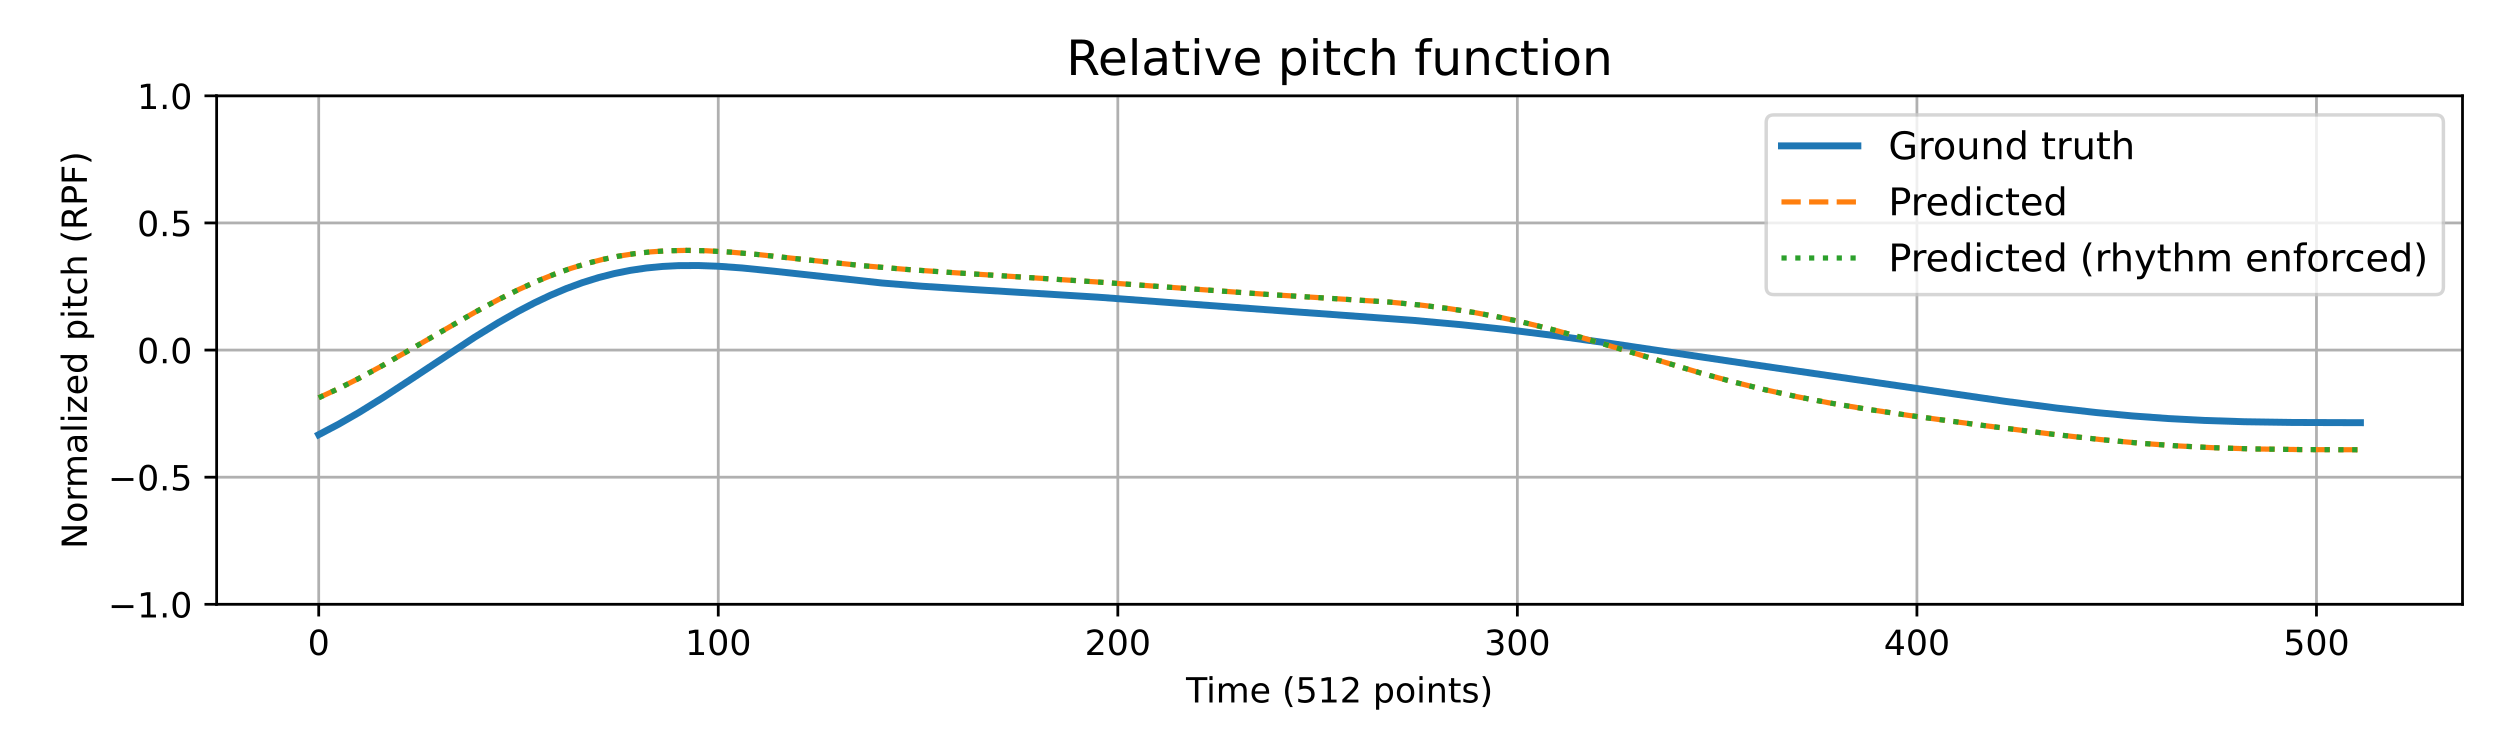
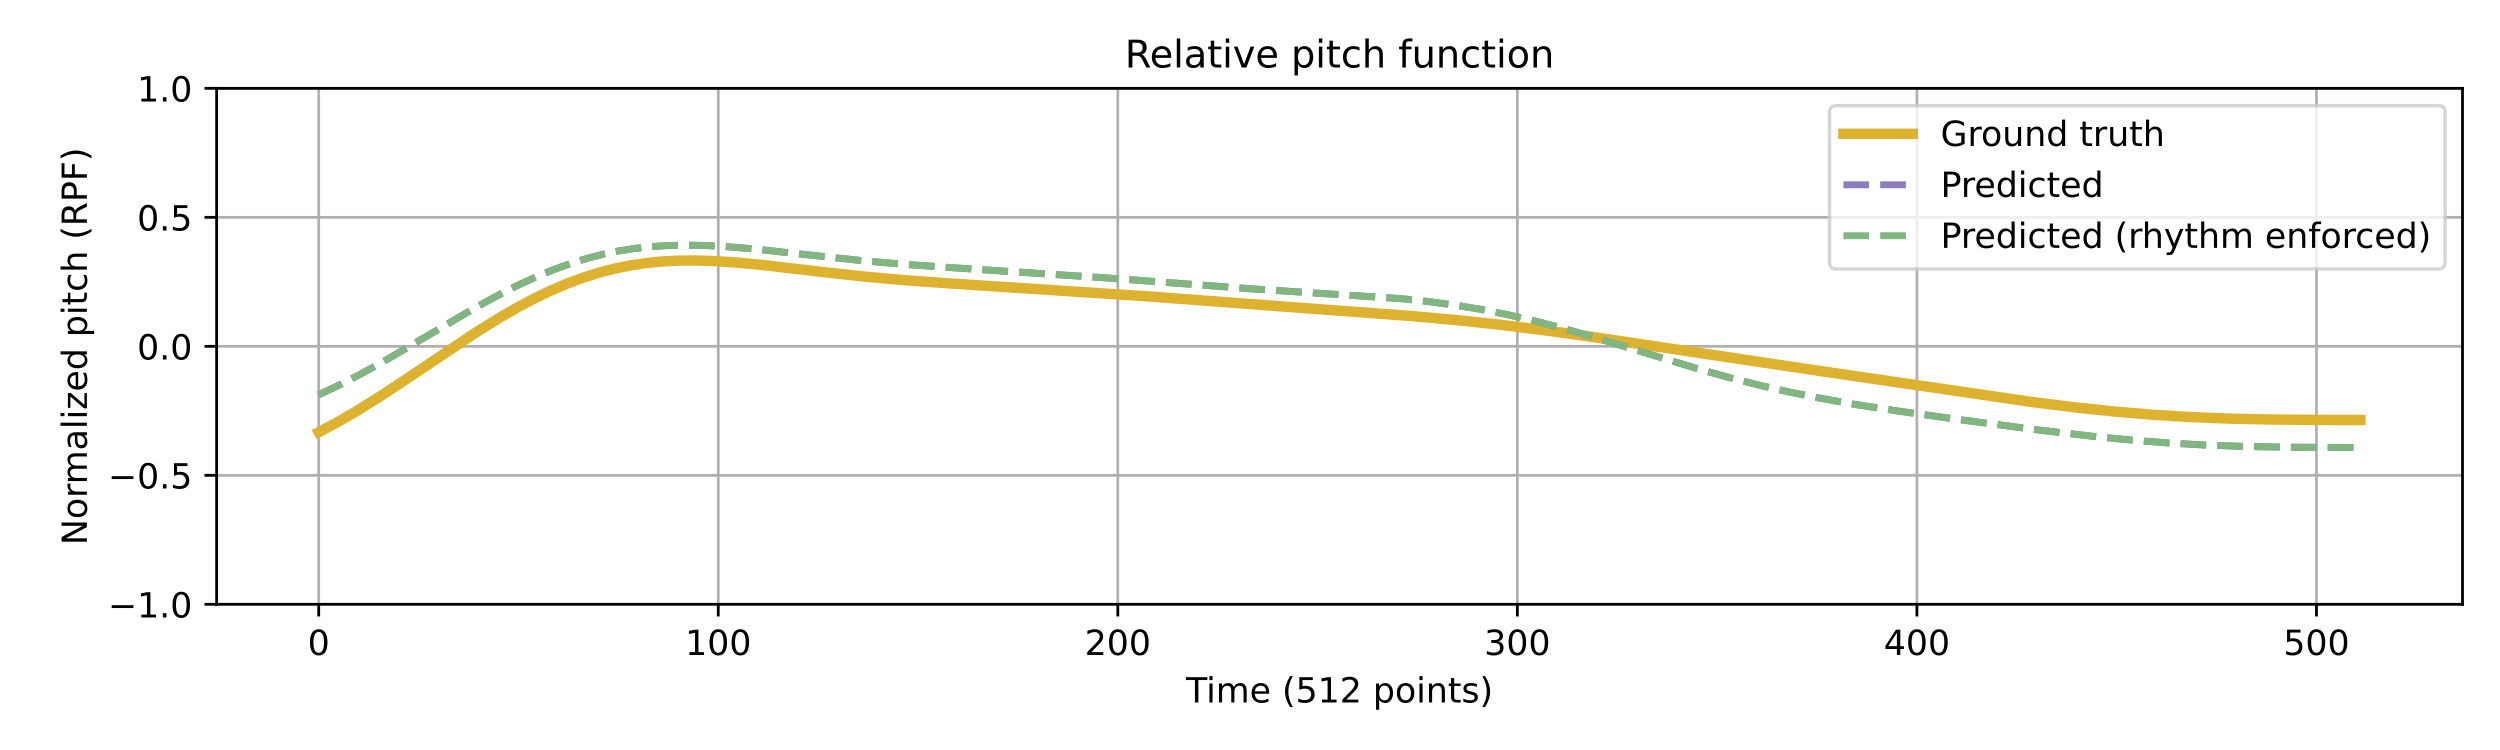
<svg xmlns="http://www.w3.org/2000/svg" xmlns:xlink="http://www.w3.org/1999/xlink" width="720pt" height="216pt" viewBox="0 0 720 216" version="1.1">
  <defs>
    <style type="text/css">*{stroke-linejoin: round; stroke-linecap: butt}</style>
  </defs>
  <g id="figure_1">
    <g id="patch_1">
      <path d="M 0 216  L 720 216  L 720 0  L 0 0  z " style="fill: #ffffff" />
    </g>
    <g id="axes_1">
      <g id="patch_2">
-         <path d="M 62.39 174.04  L 709.2 174.04  L 709.2 27.6  L 62.39 27.6  z " style="fill: #ffffff" />
+         <path d="M 62.39 174.04  L 709.2 174.04  L 709.2 25.44  L 62.39 25.44  z " style="fill: #ffffff" />
      </g>
      <g id="matplotlib.axis_1">
        <g id="xtick_1">
          <g id="line2d_1">
-             <path d="M 91.79 174.04  L 91.79 27.6  " clip-path="url(#p185378c77a)" style="fill: none; stroke: #b0b0b0; stroke-width: 0.8; stroke-linecap: square" />
+             <path d="M 91.79 174.04  L 91.79 25.44  " clip-path="url(#pe55c69d1da)" style="fill: none; stroke: #b0b0b0; stroke-width: 0.8; stroke-linecap: square" />
          </g>
          <g id="line2d_2">
            <defs>
-               <path id="m95d7353041" d="M 0 0  L 0 3.5  " style="stroke: #000000; stroke-width: 0.8" />
-             </defs>
-             <g>
-               <use xlink:href="#m95d7353041" x="91.79" y="174.04" style="stroke: #000000; stroke-width: 0.8" />
+               <path id="mca7e7194e8" d="M 0 0  L 0 3.5  " style="stroke: #000000; stroke-width: 0.8" />
+             </defs>
+             <g>
+               <use xlink:href="#mca7e7194e8" x="91.79" y="174.04" style="stroke: #000000; stroke-width: 0.8" />
            </g>
          </g>
          <g id="text_1">
            <g transform="translate(88.60921 188.6384) scale(0.1 -0.1)">
              <defs>
                <path id="DejaVuSans-30" d="M 2034 4250  Q 1547 4250 1301 3770  Q 1056 3291 1056 2328  Q 1056 1369 1301 889  Q 1547 409 2034 409  Q 2525 409 2770 889  Q 3016 1369 3016 2328  Q 3016 3291 2770 3770  Q 2525 4250 2034 4250  z M 2034 4750  Q 2819 4750 3233 4129  Q 3647 3509 3647 2328  Q 3647 1150 3233 529  Q 2819 -91 2034 -91  Q 1250 -91 836 529  Q 422 1150 422 2328  Q 422 3509 836 4129  Q 1250 4750 2034 4750  z " transform="scale(0.015625)" />
              </defs>
              <use xlink:href="#DejaVuSans-30" />
            </g>
          </g>
        </g>
        <g id="xtick_2">
          <g id="line2d_3">
-             <path d="M 206.861 174.04  L 206.861 27.6  " clip-path="url(#p185378c77a)" style="fill: none; stroke: #b0b0b0; stroke-width: 0.8; stroke-linecap: square" />
+             <path d="M 206.861 174.04  L 206.861 25.44  " clip-path="url(#pe55c69d1da)" style="fill: none; stroke: #b0b0b0; stroke-width: 0.8; stroke-linecap: square" />
          </g>
          <g id="line2d_4">
            <g>
-               <use xlink:href="#m95d7353041" x="206.861" y="174.04" style="stroke: #000000; stroke-width: 0.8" />
+               <use xlink:href="#mca7e7194e8" x="206.861" y="174.04" style="stroke: #000000; stroke-width: 0.8" />
            </g>
          </g>
          <g id="text_2">
            <g transform="translate(197.317 188.6384) scale(0.1 -0.1)">
              <defs>
                <path id="DejaVuSans-31" d="M 794 531  L 1825 531  L 1825 4091  L 703 3866  L 703 4441  L 1819 4666  L 2450 4666  L 2450 531  L 3481 531  L 3481 0  L 794 0  L 794 531  z " transform="scale(0.015625)" />
              </defs>
              <use xlink:href="#DejaVuSans-31" />
              <use xlink:href="#DejaVuSans-30" transform="translate(63.62305 0)" />
              <use xlink:href="#DejaVuSans-30" transform="translate(127.2461 0)" />
            </g>
          </g>
        </g>
        <g id="xtick_3">
          <g id="line2d_5">
-             <path d="M 321.931 174.04  L 321.931 27.6  " clip-path="url(#p185378c77a)" style="fill: none; stroke: #b0b0b0; stroke-width: 0.8; stroke-linecap: square" />
+             <path d="M 321.931 174.04  L 321.931 25.44  " clip-path="url(#pe55c69d1da)" style="fill: none; stroke: #b0b0b0; stroke-width: 0.8; stroke-linecap: square" />
          </g>
          <g id="line2d_6">
            <g>
-               <use xlink:href="#m95d7353041" x="321.931" y="174.04" style="stroke: #000000; stroke-width: 0.8" />
+               <use xlink:href="#mca7e7194e8" x="321.931" y="174.04" style="stroke: #000000; stroke-width: 0.8" />
            </g>
          </g>
          <g id="text_3">
            <g transform="translate(312.3872 188.6384) scale(0.1 -0.1)">
              <defs>
                <path id="DejaVuSans-32" d="M 1228 531  L 3431 531  L 3431 0  L 469 0  L 469 531  Q 828 903 1448 1529  Q 2069 2156 2228 2338  Q 2531 2678 2651 2914  Q 2772 3150 2772 3378  Q 2772 3750 2511 3984  Q 2250 4219 1831 4219  Q 1534 4219 1204 4116  Q 875 4013 500 3803  L 500 4441  Q 881 4594 1212 4672  Q 1544 4750 1819 4750  Q 2544 4750 2975 4387  Q 3406 4025 3406 3419  Q 3406 3131 3298 2873  Q 3191 2616 2906 2266  Q 2828 2175 2409 1742  Q 1991 1309 1228 531  z " transform="scale(0.015625)" />
              </defs>
              <use xlink:href="#DejaVuSans-32" />
              <use xlink:href="#DejaVuSans-30" transform="translate(63.62305 0)" />
              <use xlink:href="#DejaVuSans-30" transform="translate(127.2461 0)" />
            </g>
          </g>
        </g>
        <g id="xtick_4">
          <g id="line2d_7">
-             <path d="M 437.001 174.04  L 437.001 27.6  " clip-path="url(#p185378c77a)" style="fill: none; stroke: #b0b0b0; stroke-width: 0.8; stroke-linecap: square" />
+             <path d="M 437.001 174.04  L 437.001 25.44  " clip-path="url(#pe55c69d1da)" style="fill: none; stroke: #b0b0b0; stroke-width: 0.8; stroke-linecap: square" />
          </g>
          <g id="line2d_8">
            <g>
-               <use xlink:href="#m95d7353041" x="437.001" y="174.04" style="stroke: #000000; stroke-width: 0.8" />
+               <use xlink:href="#mca7e7194e8" x="437.001" y="174.04" style="stroke: #000000; stroke-width: 0.8" />
            </g>
          </g>
          <g id="text_4">
            <g transform="translate(427.4575 188.6384) scale(0.1 -0.1)">
              <defs>
                <path id="DejaVuSans-33" d="M 2597 2516  Q 3050 2419 3304 2112  Q 3559 1806 3559 1356  Q 3559 666 3084 287  Q 2609 -91 1734 -91  Q 1441 -91 1130 -33  Q 819 25 488 141  L 488 750  Q 750 597 1062 519  Q 1375 441 1716 441  Q 2309 441 2620 675  Q 2931 909 2931 1356  Q 2931 1769 2642 2001  Q 2353 2234 1838 2234  L 1294 2234  L 1294 2753  L 1863 2753  Q 2328 2753 2575 2939  Q 2822 3125 2822 3475  Q 2822 3834 2567 4026  Q 2313 4219 1838 4219  Q 1578 4219 1281 4162  Q 984 4106 628 3988  L 628 4550  Q 988 4650 1302 4700  Q 1616 4750 1894 4750  Q 2613 4750 3031 4423  Q 3450 4097 3450 3541  Q 3450 3153 3228 2886  Q 3006 2619 2597 2516  z " transform="scale(0.015625)" />
              </defs>
              <use xlink:href="#DejaVuSans-33" />
              <use xlink:href="#DejaVuSans-30" transform="translate(63.62305 0)" />
              <use xlink:href="#DejaVuSans-30" transform="translate(127.2461 0)" />
            </g>
          </g>
        </g>
        <g id="xtick_5">
          <g id="line2d_9">
-             <path d="M 552.072 174.04  L 552.072 27.6  " clip-path="url(#p185378c77a)" style="fill: none; stroke: #b0b0b0; stroke-width: 0.8; stroke-linecap: square" />
+             <path d="M 552.072 174.04  L 552.072 25.44  " clip-path="url(#pe55c69d1da)" style="fill: none; stroke: #b0b0b0; stroke-width: 0.8; stroke-linecap: square" />
          </g>
          <g id="line2d_10">
            <g>
-               <use xlink:href="#m95d7353041" x="552.072" y="174.04" style="stroke: #000000; stroke-width: 0.8" />
+               <use xlink:href="#mca7e7194e8" x="552.072" y="174.04" style="stroke: #000000; stroke-width: 0.8" />
            </g>
          </g>
          <g id="text_5">
            <g transform="translate(542.5278 188.6384) scale(0.1 -0.1)">
              <defs>
                <path id="DejaVuSans-34" d="M 2419 4116  L 825 1625  L 2419 1625  L 2419 4116  z M 2253 4666  L 3047 4666  L 3047 1625  L 3713 1625  L 3713 1100  L 3047 1100  L 3047 0  L 2419 0  L 2419 1100  L 313 1100  L 313 1709  L 2253 4666  z " transform="scale(0.015625)" />
              </defs>
              <use xlink:href="#DejaVuSans-34" />
              <use xlink:href="#DejaVuSans-30" transform="translate(63.62305 0)" />
              <use xlink:href="#DejaVuSans-30" transform="translate(127.2461 0)" />
            </g>
          </g>
        </g>
        <g id="xtick_6">
          <g id="line2d_11">
-             <path d="M 667.142 174.04  L 667.142 27.6  " clip-path="url(#p185378c77a)" style="fill: none; stroke: #b0b0b0; stroke-width: 0.8; stroke-linecap: square" />
+             <path d="M 667.142 174.04  L 667.142 25.44  " clip-path="url(#pe55c69d1da)" style="fill: none; stroke: #b0b0b0; stroke-width: 0.8; stroke-linecap: square" />
          </g>
          <g id="line2d_12">
            <g>
-               <use xlink:href="#m95d7353041" x="667.142" y="174.04" style="stroke: #000000; stroke-width: 0.8" />
+               <use xlink:href="#mca7e7194e8" x="667.142" y="174.04" style="stroke: #000000; stroke-width: 0.8" />
            </g>
          </g>
          <g id="text_6">
            <g transform="translate(657.5981 188.6384) scale(0.1 -0.1)">
              <defs>
                <path id="DejaVuSans-35" d="M 691 4666  L 3169 4666  L 3169 4134  L 1269 4134  L 1269 2991  Q 1406 3038 1543 3061  Q 1681 3084 1819 3084  Q 2600 3084 3056 2656  Q 3513 2228 3513 1497  Q 3513 744 3044 326  Q 2575 -91 1722 -91  Q 1428 -91 1123 -41  Q 819 9 494 109  L 494 744  Q 775 591 1075 516  Q 1375 441 1709 441  Q 2250 441 2565 725  Q 2881 1009 2881 1497  Q 2881 1984 2565 2268  Q 2250 2553 1709 2553  Q 1456 2553 1204 2497  Q 953 2441 691 2322  L 691 4666  z " transform="scale(0.015625)" />
              </defs>
              <use xlink:href="#DejaVuSans-35" />
              <use xlink:href="#DejaVuSans-30" transform="translate(63.62305 0)" />
              <use xlink:href="#DejaVuSans-30" transform="translate(127.2461 0)" />
            </g>
          </g>
        </g>
        <g id="text_7">
          <g transform="translate(341.5817 202.3166) scale(0.1 -0.1)">
            <defs>
              <path id="DejaVuSans-54" d="M -19 4666  L 3928 4666  L 3928 4134  L 2272 4134  L 2272 0  L 1638 0  L 1638 4134  L -19 4134  L -19 4666  z " transform="scale(0.015625)" />
              <path id="DejaVuSans-69" d="M 603 3500  L 1178 3500  L 1178 0  L 603 0  L 603 3500  z M 603 4863  L 1178 4863  L 1178 4134  L 603 4134  L 603 4863  z " transform="scale(0.015625)" />
              <path id="DejaVuSans-6d" d="M 3328 2828  Q 3544 3216 3844 3400  Q 4144 3584 4550 3584  Q 5097 3584 5394 3201  Q 5691 2819 5691 2113  L 5691 0  L 5113 0  L 5113 2094  Q 5113 2597 4934 2840  Q 4756 3084 4391 3084  Q 3944 3084 3684 2787  Q 3425 2491 3425 1978  L 3425 0  L 2847 0  L 2847 2094  Q 2847 2600 2669 2842  Q 2491 3084 2119 3084  Q 1678 3084 1418 2786  Q 1159 2488 1159 1978  L 1159 0  L 581 0  L 581 3500  L 1159 3500  L 1159 2956  Q 1356 3278 1631 3431  Q 1906 3584 2284 3584  Q 2666 3584 2933 3390  Q 3200 3197 3328 2828  z " transform="scale(0.015625)" />
              <path id="DejaVuSans-65" d="M 3597 1894  L 3597 1613  L 953 1613  Q 991 1019 1311 708  Q 1631 397 2203 397  Q 2534 397 2845 478  Q 3156 559 3463 722  L 3463 178  Q 3153 47 2828 -22  Q 2503 -91 2169 -91  Q 1331 -91 842 396  Q 353 884 353 1716  Q 353 2575 817 3079  Q 1281 3584 2069 3584  Q 2775 3584 3186 3129  Q 3597 2675 3597 1894  z M 3022 2063  Q 3016 2534 2758 2815  Q 2500 3097 2075 3097  Q 1594 3097 1305 2825  Q 1016 2553 972 2059  L 3022 2063  z " transform="scale(0.015625)" />
              <path id="DejaVuSans-20" transform="scale(0.015625)" />
              <path id="DejaVuSans-28" d="M 1984 4856  Q 1566 4138 1362 3434  Q 1159 2731 1159 2009  Q 1159 1288 1364 580  Q 1569 -128 1984 -844  L 1484 -844  Q 1016 -109 783 600  Q 550 1309 550 2009  Q 550 2706 781 3412  Q 1013 4119 1484 4856  L 1984 4856  z " transform="scale(0.015625)" />
              <path id="DejaVuSans-70" d="M 1159 525  L 1159 -1331  L 581 -1331  L 581 3500  L 1159 3500  L 1159 2969  Q 1341 3281 1617 3432  Q 1894 3584 2278 3584  Q 2916 3584 3314 3078  Q 3713 2572 3713 1747  Q 3713 922 3314 415  Q 2916 -91 2278 -91  Q 1894 -91 1617 61  Q 1341 213 1159 525  z M 3116 1747  Q 3116 2381 2855 2742  Q 2594 3103 2138 3103  Q 1681 3103 1420 2742  Q 1159 2381 1159 1747  Q 1159 1113 1420 752  Q 1681 391 2138 391  Q 2594 391 2855 752  Q 3116 1113 3116 1747  z " transform="scale(0.015625)" />
              <path id="DejaVuSans-6f" d="M 1959 3097  Q 1497 3097 1228 2736  Q 959 2375 959 1747  Q 959 1119 1226 758  Q 1494 397 1959 397  Q 2419 397 2687 759  Q 2956 1122 2956 1747  Q 2956 2369 2687 2733  Q 2419 3097 1959 3097  z M 1959 3584  Q 2709 3584 3137 3096  Q 3566 2609 3566 1747  Q 3566 888 3137 398  Q 2709 -91 1959 -91  Q 1206 -91 779 398  Q 353 888 353 1747  Q 353 2609 779 3096  Q 1206 3584 1959 3584  z " transform="scale(0.015625)" />
              <path id="DejaVuSans-6e" d="M 3513 2113  L 3513 0  L 2938 0  L 2938 2094  Q 2938 2591 2744 2837  Q 2550 3084 2163 3084  Q 1697 3084 1428 2787  Q 1159 2491 1159 1978  L 1159 0  L 581 0  L 581 3500  L 1159 3500  L 1159 2956  Q 1366 3272 1645 3428  Q 1925 3584 2291 3584  Q 2894 3584 3203 3211  Q 3513 2838 3513 2113  z " transform="scale(0.015625)" />
              <path id="DejaVuSans-74" d="M 1172 4494  L 1172 3500  L 2356 3500  L 2356 3053  L 1172 3053  L 1172 1153  Q 1172 725 1289 603  Q 1406 481 1766 481  L 2356 481  L 2356 0  L 1766 0  Q 1100 0 847 248  Q 594 497 594 1153  L 594 3053  L 172 3053  L 172 3500  L 594 3500  L 594 4494  L 1172 4494  z " transform="scale(0.015625)" />
              <path id="DejaVuSans-73" d="M 2834 3397  L 2834 2853  Q 2591 2978 2328 3040  Q 2066 3103 1784 3103  Q 1356 3103 1142 2972  Q 928 2841 928 2578  Q 928 2378 1081 2264  Q 1234 2150 1697 2047  L 1894 2003  Q 2506 1872 2764 1633  Q 3022 1394 3022 966  Q 3022 478 2636 193  Q 2250 -91 1575 -91  Q 1294 -91 989 -36  Q 684 19 347 128  L 347 722  Q 666 556 975 473  Q 1284 391 1588 391  Q 1994 391 2212 530  Q 2431 669 2431 922  Q 2431 1156 2273 1281  Q 2116 1406 1581 1522  L 1381 1569  Q 847 1681 609 1914  Q 372 2147 372 2553  Q 372 3047 722 3315  Q 1072 3584 1716 3584  Q 2034 3584 2315 3537  Q 2597 3491 2834 3397  z " transform="scale(0.015625)" />
              <path id="DejaVuSans-29" d="M 513 4856  L 1013 4856  Q 1481 4119 1714 3412  Q 1947 2706 1947 2009  Q 1947 1309 1714 600  Q 1481 -109 1013 -844  L 513 -844  Q 928 -128 1133 580  Q 1338 1288 1338 2009  Q 1338 2731 1133 3434  Q 928 4138 513 4856  z " transform="scale(0.015625)" />
            </defs>
            <use xlink:href="#DejaVuSans-54" />
            <use xlink:href="#DejaVuSans-69" transform="translate(57.95898 0)" />
            <use xlink:href="#DejaVuSans-6d" transform="translate(85.74219 0)" />
            <use xlink:href="#DejaVuSans-65" transform="translate(183.1543 0)" />
            <use xlink:href="#DejaVuSans-20" transform="translate(244.6777 0)" />
            <use xlink:href="#DejaVuSans-28" transform="translate(276.4648 0)" />
            <use xlink:href="#DejaVuSans-35" transform="translate(315.4785 0)" />
            <use xlink:href="#DejaVuSans-31" transform="translate(379.1016 0)" />
            <use xlink:href="#DejaVuSans-32" transform="translate(442.7246 0)" />
            <use xlink:href="#DejaVuSans-20" transform="translate(506.3477 0)" />
            <use xlink:href="#DejaVuSans-70" transform="translate(538.1348 0)" />
            <use xlink:href="#DejaVuSans-6f" transform="translate(601.6113 0)" />
            <use xlink:href="#DejaVuSans-69" transform="translate(662.793 0)" />
            <use xlink:href="#DejaVuSans-6e" transform="translate(690.5762 0)" />
            <use xlink:href="#DejaVuSans-74" transform="translate(753.9551 0)" />
            <use xlink:href="#DejaVuSans-73" transform="translate(793.1641 0)" />
            <use xlink:href="#DejaVuSans-29" transform="translate(845.2637 0)" />
          </g>
        </g>
      </g>
      <g id="matplotlib.axis_2">
        <g id="ytick_1">
          <g id="line2d_13">
-             <path d="M 62.39 174.04  L 709.2 174.04  " clip-path="url(#p185378c77a)" style="fill: none; stroke: #b0b0b0; stroke-width: 0.8; stroke-linecap: square" />
+             <path d="M 62.39 174.04  L 709.2 174.04  " clip-path="url(#pe55c69d1da)" style="fill: none; stroke: #b0b0b0; stroke-width: 0.8; stroke-linecap: square" />
          </g>
          <g id="line2d_14">
            <defs>
-               <path id="mc0041c31b6" d="M 0 0  L -3.5 0  " style="stroke: #000000; stroke-width: 0.8" />
-             </defs>
-             <g>
-               <use xlink:href="#mc0041c31b6" x="62.39" y="174.04" style="stroke: #000000; stroke-width: 0.8" />
+               <path id="ma32bd6be67" d="M 0 0  L -3.5 0  " style="stroke: #000000; stroke-width: 0.8" />
+             </defs>
+             <g>
+               <use xlink:href="#ma32bd6be67" x="62.39" y="174.04" style="stroke: #000000; stroke-width: 0.8" />
            </g>
          </g>
          <g id="text_8">
            <g transform="translate(31.10719 177.8392) scale(0.1 -0.1)">
              <defs>
                <path id="DejaVuSans-2212" d="M 678 2272  L 4684 2272  L 4684 1741  L 678 1741  L 678 2272  z " transform="scale(0.015625)" />
                <path id="DejaVuSans-2e" d="M 684 794  L 1344 794  L 1344 0  L 684 0  L 684 794  z " transform="scale(0.015625)" />
              </defs>
              <use xlink:href="#DejaVuSans-2212" />
              <use xlink:href="#DejaVuSans-31" transform="translate(83.78906 0)" />
              <use xlink:href="#DejaVuSans-2e" transform="translate(147.4121 0)" />
              <use xlink:href="#DejaVuSans-30" transform="translate(179.1992 0)" />
            </g>
          </g>
        </g>
        <g id="ytick_2">
          <g id="line2d_15">
-             <path d="M 62.39 137.43  L 709.2 137.43  " clip-path="url(#p185378c77a)" style="fill: none; stroke: #b0b0b0; stroke-width: 0.8; stroke-linecap: square" />
+             <path d="M 62.39 136.89  L 709.2 136.89  " clip-path="url(#pe55c69d1da)" style="fill: none; stroke: #b0b0b0; stroke-width: 0.8; stroke-linecap: square" />
          </g>
          <g id="line2d_16">
            <g>
-               <use xlink:href="#mc0041c31b6" x="62.39" y="137.43" style="stroke: #000000; stroke-width: 0.8" />
+               <use xlink:href="#ma32bd6be67" x="62.39" y="136.89" style="stroke: #000000; stroke-width: 0.8" />
            </g>
          </g>
          <g id="text_9">
-             <g transform="translate(31.10719 141.2292) scale(0.1 -0.1)">
+             <g transform="translate(31.10719 140.6892) scale(0.1 -0.1)">
              <use xlink:href="#DejaVuSans-2212" />
              <use xlink:href="#DejaVuSans-30" transform="translate(83.78906 0)" />
              <use xlink:href="#DejaVuSans-2e" transform="translate(147.4121 0)" />
              <use xlink:href="#DejaVuSans-35" transform="translate(179.1992 0)" />
            </g>
          </g>
        </g>
        <g id="ytick_3">
          <g id="line2d_17">
-             <path d="M 62.39 100.82  L 709.2 100.82  " clip-path="url(#p185378c77a)" style="fill: none; stroke: #b0b0b0; stroke-width: 0.8; stroke-linecap: square" />
+             <path d="M 62.39 99.74  L 709.2 99.74  " clip-path="url(#pe55c69d1da)" style="fill: none; stroke: #b0b0b0; stroke-width: 0.8; stroke-linecap: square" />
          </g>
          <g id="line2d_18">
            <g>
-               <use xlink:href="#mc0041c31b6" x="62.39" y="100.82" style="stroke: #000000; stroke-width: 0.8" />
+               <use xlink:href="#ma32bd6be67" x="62.39" y="99.74" style="stroke: #000000; stroke-width: 0.8" />
            </g>
          </g>
          <g id="text_10">
-             <g transform="translate(39.48687 104.6192) scale(0.1 -0.1)">
+             <g transform="translate(39.48687 103.5392) scale(0.1 -0.1)">
              <use xlink:href="#DejaVuSans-30" />
              <use xlink:href="#DejaVuSans-2e" transform="translate(63.62305 0)" />
              <use xlink:href="#DejaVuSans-30" transform="translate(95.41016 0)" />
            </g>
          </g>
        </g>
        <g id="ytick_4">
          <g id="line2d_19">
-             <path d="M 62.39 64.21  L 709.2 64.21  " clip-path="url(#p185378c77a)" style="fill: none; stroke: #b0b0b0; stroke-width: 0.8; stroke-linecap: square" />
+             <path d="M 62.39 62.59  L 709.2 62.59  " clip-path="url(#pe55c69d1da)" style="fill: none; stroke: #b0b0b0; stroke-width: 0.8; stroke-linecap: square" />
          </g>
          <g id="line2d_20">
            <g>
-               <use xlink:href="#mc0041c31b6" x="62.39" y="64.21" style="stroke: #000000; stroke-width: 0.8" />
+               <use xlink:href="#ma32bd6be67" x="62.39" y="62.59" style="stroke: #000000; stroke-width: 0.8" />
            </g>
          </g>
          <g id="text_11">
-             <g transform="translate(39.48687 68.00922) scale(0.1 -0.1)">
+             <g transform="translate(39.48687 66.38922) scale(0.1 -0.1)">
              <use xlink:href="#DejaVuSans-30" />
              <use xlink:href="#DejaVuSans-2e" transform="translate(63.62305 0)" />
              <use xlink:href="#DejaVuSans-35" transform="translate(95.41016 0)" />
            </g>
          </g>
        </g>
        <g id="ytick_5">
          <g id="line2d_21">
-             <path d="M 62.39 27.6  L 709.2 27.6  " clip-path="url(#p185378c77a)" style="fill: none; stroke: #b0b0b0; stroke-width: 0.8; stroke-linecap: square" />
+             <path d="M 62.39 25.44  L 709.2 25.44  " clip-path="url(#pe55c69d1da)" style="fill: none; stroke: #b0b0b0; stroke-width: 0.8; stroke-linecap: square" />
          </g>
          <g id="line2d_22">
            <g>
-               <use xlink:href="#mc0041c31b6" x="62.39" y="27.6" style="stroke: #000000; stroke-width: 0.8" />
+               <use xlink:href="#ma32bd6be67" x="62.39" y="25.44" style="stroke: #000000; stroke-width: 0.8" />
            </g>
          </g>
          <g id="text_12">
-             <g transform="translate(39.48687 31.39922) scale(0.1 -0.1)">
+             <g transform="translate(39.48687 29.23922) scale(0.1 -0.1)">
              <use xlink:href="#DejaVuSans-31" />
              <use xlink:href="#DejaVuSans-2e" transform="translate(63.62305 0)" />
              <use xlink:href="#DejaVuSans-30" transform="translate(95.41016 0)" />
            </g>
          </g>
        </g>
        <g id="text_13">
-           <g transform="translate(25.0275 158.0614) rotate(-90) scale(0.1 -0.1)">
+           <g transform="translate(25.0275 156.9814) rotate(-90) scale(0.1 -0.1)">
            <defs>
              <path id="DejaVuSans-4e" d="M 628 4666  L 1478 4666  L 3547 763  L 3547 4666  L 4159 4666  L 4159 0  L 3309 0  L 1241 3903  L 1241 0  L 628 0  L 628 4666  z " transform="scale(0.015625)" />
              <path id="DejaVuSans-72" d="M 2631 2963  Q 2534 3019 2420 3045  Q 2306 3072 2169 3072  Q 1681 3072 1420 2755  Q 1159 2438 1159 1844  L 1159 0  L 581 0  L 581 3500  L 1159 3500  L 1159 2956  Q 1341 3275 1631 3429  Q 1922 3584 2338 3584  Q 2397 3584 2469 3576  Q 2541 3569 2628 3553  L 2631 2963  z " transform="scale(0.015625)" />
              <path id="DejaVuSans-61" d="M 2194 1759  Q 1497 1759 1228 1600  Q 959 1441 959 1056  Q 959 750 1161 570  Q 1363 391 1709 391  Q 2188 391 2477 730  Q 2766 1069 2766 1631  L 2766 1759  L 2194 1759  z M 3341 1997  L 3341 0  L 2766 0  L 2766 531  Q 2569 213 2275 61  Q 1981 -91 1556 -91  Q 1019 -91 701 211  Q 384 513 384 1019  Q 384 1609 779 1909  Q 1175 2209 1959 2209  L 2766 2209  L 2766 2266  Q 2766 2663 2505 2880  Q 2244 3097 1772 3097  Q 1472 3097 1187 3025  Q 903 2953 641 2809  L 641 3341  Q 956 3463 1253 3523  Q 1550 3584 1831 3584  Q 2591 3584 2966 3190  Q 3341 2797 3341 1997  z " transform="scale(0.015625)" />
              <path id="DejaVuSans-6c" d="M 603 4863  L 1178 4863  L 1178 0  L 603 0  L 603 4863  z " transform="scale(0.015625)" />
              <path id="DejaVuSans-7a" d="M 353 3500  L 3084 3500  L 3084 2975  L 922 459  L 3084 459  L 3084 0  L 275 0  L 275 525  L 2438 3041  L 353 3041  L 353 3500  z " transform="scale(0.015625)" />
              <path id="DejaVuSans-64" d="M 2906 2969  L 2906 4863  L 3481 4863  L 3481 0  L 2906 0  L 2906 525  Q 2725 213 2448 61  Q 2172 -91 1784 -91  Q 1150 -91 751 415  Q 353 922 353 1747  Q 353 2572 751 3078  Q 1150 3584 1784 3584  Q 2172 3584 2448 3432  Q 2725 3281 2906 2969  z M 947 1747  Q 947 1113 1208 752  Q 1469 391 1925 391  Q 2381 391 2643 752  Q 2906 1113 2906 1747  Q 2906 2381 2643 2742  Q 2381 3103 1925 3103  Q 1469 3103 1208 2742  Q 947 2381 947 1747  z " transform="scale(0.015625)" />
              <path id="DejaVuSans-63" d="M 3122 3366  L 3122 2828  Q 2878 2963 2633 3030  Q 2388 3097 2138 3097  Q 1578 3097 1268 2742  Q 959 2388 959 1747  Q 959 1106 1268 751  Q 1578 397 2138 397  Q 2388 397 2633 464  Q 2878 531 3122 666  L 3122 134  Q 2881 22 2623 -34  Q 2366 -91 2075 -91  Q 1284 -91 818 406  Q 353 903 353 1747  Q 353 2603 823 3093  Q 1294 3584 2113 3584  Q 2378 3584 2631 3529  Q 2884 3475 3122 3366  z " transform="scale(0.015625)" />
              <path id="DejaVuSans-68" d="M 3513 2113  L 3513 0  L 2938 0  L 2938 2094  Q 2938 2591 2744 2837  Q 2550 3084 2163 3084  Q 1697 3084 1428 2787  Q 1159 2491 1159 1978  L 1159 0  L 581 0  L 581 4863  L 1159 4863  L 1159 2956  Q 1366 3272 1645 3428  Q 1925 3584 2291 3584  Q 2894 3584 3203 3211  Q 3513 2838 3513 2113  z " transform="scale(0.015625)" />
              <path id="DejaVuSans-52" d="M 2841 2188  Q 3044 2119 3236 1894  Q 3428 1669 3622 1275  L 4263 0  L 3584 0  L 2988 1197  Q 2756 1666 2539 1819  Q 2322 1972 1947 1972  L 1259 1972  L 1259 0  L 628 0  L 628 4666  L 2053 4666  Q 2853 4666 3247 4331  Q 3641 3997 3641 3322  Q 3641 2881 3436 2590  Q 3231 2300 2841 2188  z M 1259 4147  L 1259 2491  L 2053 2491  Q 2509 2491 2742 2702  Q 2975 2913 2975 3322  Q 2975 3731 2742 3939  Q 2509 4147 2053 4147  L 1259 4147  z " transform="scale(0.015625)" />
              <path id="DejaVuSans-50" d="M 1259 4147  L 1259 2394  L 2053 2394  Q 2494 2394 2734 2622  Q 2975 2850 2975 3272  Q 2975 3691 2734 3919  Q 2494 4147 2053 4147  L 1259 4147  z M 628 4666  L 2053 4666  Q 2838 4666 3239 4311  Q 3641 3956 3641 3272  Q 3641 2581 3239 2228  Q 2838 1875 2053 1875  L 1259 1875  L 1259 0  L 628 0  L 628 4666  z " transform="scale(0.015625)" />
              <path id="DejaVuSans-46" d="M 628 4666  L 3309 4666  L 3309 4134  L 1259 4134  L 1259 2759  L 3109 2759  L 3109 2228  L 1259 2228  L 1259 0  L 628 0  L 628 4666  z " transform="scale(0.015625)" />
            </defs>
            <use xlink:href="#DejaVuSans-4e" />
            <use xlink:href="#DejaVuSans-6f" transform="translate(74.80469 0)" />
            <use xlink:href="#DejaVuSans-72" transform="translate(135.9863 0)" />
            <use xlink:href="#DejaVuSans-6d" transform="translate(175.3496 0)" />
            <use xlink:href="#DejaVuSans-61" transform="translate(272.7617 0)" />
            <use xlink:href="#DejaVuSans-6c" transform="translate(334.041 0)" />
            <use xlink:href="#DejaVuSans-69" transform="translate(361.8242 0)" />
            <use xlink:href="#DejaVuSans-7a" transform="translate(389.6074 0)" />
            <use xlink:href="#DejaVuSans-65" transform="translate(442.0977 0)" />
            <use xlink:href="#DejaVuSans-64" transform="translate(503.6211 0)" />
            <use xlink:href="#DejaVuSans-20" transform="translate(567.0977 0)" />
            <use xlink:href="#DejaVuSans-70" transform="translate(598.8848 0)" />
            <use xlink:href="#DejaVuSans-69" transform="translate(662.3613 0)" />
            <use xlink:href="#DejaVuSans-74" transform="translate(690.1445 0)" />
            <use xlink:href="#DejaVuSans-63" transform="translate(729.3535 0)" />
            <use xlink:href="#DejaVuSans-68" transform="translate(784.334 0)" />
            <use xlink:href="#DejaVuSans-20" transform="translate(847.7129 0)" />
            <use xlink:href="#DejaVuSans-28" transform="translate(879.5 0)" />
            <use xlink:href="#DejaVuSans-52" transform="translate(918.5137 0)" />
            <use xlink:href="#DejaVuSans-50" transform="translate(987.9961 0)" />
            <use xlink:href="#DejaVuSans-46" transform="translate(1048.299 0)" />
            <use xlink:href="#DejaVuSans-29" transform="translate(1105.818 0)" />
          </g>
        </g>
      </g>
      <g id="line2d_23">
-         <path d="M 91.79 125.189  L 97.544 122.158  L 103.297 118.846  L 110.202 114.571  L 118.257 109.306  L 136.668 97.136  L 143.572 92.892  L 149.326 89.622  L 153.928 87.221  L 158.531 85.039  L 163.134 83.093  L 167.737 81.398  L 172.34 79.96  L 176.942 78.783  L 181.545 77.861  L 186.148 77.184  L 190.751 76.738  L 195.354 76.503  L 201.107 76.47  L 206.861 76.68  L 213.765 77.178  L 222.971 78.111  L 254.04 81.507  L 265.547 82.436  L 280.506 83.397  L 316.177 85.585  L 340.342 87.392  L 372.562 89.771  L 407.083 92.271  L 420.891 93.518  L 433.549 94.877  L 447.358 96.6  L 463.467 98.855  L 503.742 104.845  L 577.387 115.572  L 592.346 117.528  L 603.853 118.826  L 614.209 119.793  L 624.566 120.547  L 634.922 121.086  L 646.429 121.459  L 660.238 121.668  L 679.8 121.734  L 679.8 121.734  " clip-path="url(#p185378c77a)" style="fill: none; stroke: #1f77b4; stroke-width: 2; stroke-linecap: square" />
+         <path d="M 91.79 124.469  L 97.544 121.393  L 103.297 118.032  L 110.202 113.694  L 118.257 108.351  L 136.668 96.001  L 143.572 91.695  L 149.326 88.377  L 153.928 85.941  L 158.531 83.726  L 163.134 81.752  L 167.737 80.031  L 172.34 78.573  L 176.942 77.378  L 181.545 76.442  L 186.148 75.755  L 190.751 75.303  L 195.354 75.064  L 199.957 75.016  L 205.71 75.184  L 212.614 75.649  L 220.669 76.439  L 236.779 78.323  L 249.437 79.703  L 260.944 80.733  L 273.601 81.635  L 331.137 85.395  L 377.165 88.851  L 405.932 90.97  L 419.741 92.215  L 432.398 93.575  L 445.056 95.15  L 460.015 97.239  L 485.331 101.048  L 526.756 107.233  L 585.442 115.81  L 598.1 117.381  L 609.607 118.583  L 619.963 119.445  L 630.319 120.088  L 641.826 120.558  L 654.484 120.832  L 671.745 120.952  L 679.8 120.962  L 679.8 120.962  " clip-path="url(#pe55c69d1da)" style="fill: none; stroke: #ddb22f; stroke-width: 3; stroke-linecap: square" />
      </g>
      <g id="line2d_24">
-         <path d="M 91.79 114.556  L 97.544 111.902  L 103.297 109.002  L 110.202 105.257  L 119.407 99.972  L 136.668 89.981  L 143.572 86.266  L 149.326 83.407  L 155.079 80.817  L 159.682 78.965  L 164.285 77.328  L 168.888 75.915  L 173.49 74.733  L 178.093 73.782  L 182.696 73.056  L 187.299 72.546  L 191.902 72.237  L 197.655 72.105  L 203.409 72.217  L 210.313 72.607  L 218.368 73.31  L 232.176 74.806  L 248.286 76.501  L 260.944 77.586  L 274.752 78.534  L 316.177 81.219  L 364.507 84.757  L 400.179 86.998  L 409.384 87.888  L 417.439 88.896  L 424.344 89.963  L 431.248 91.233  L 438.152 92.707  L 446.207 94.668  L 455.413 97.178  L 466.92 100.584  L 489.934 107.471  L 499.139 109.977  L 508.345 112.243  L 517.55 114.251  L 526.756 116.014  L 537.112 117.755  L 549.77 119.641  L 569.332 122.295  L 591.195 125.06  L 605.004 126.599  L 616.511 127.662  L 626.867 128.404  L 637.224 128.932  L 648.731 129.29  L 662.539 129.482  L 679.8 129.535  L 679.8 129.535  " clip-path="url(#p185378c77a)" style="fill: none; stroke-dasharray: 5.55,2.4; stroke-dashoffset: 0; stroke: #ff7f0e; stroke-width: 1.5" />
+         <path d="M 91.79 113.678  L 97.544 110.986  L 103.297 108.042  L 110.202 104.243  L 119.407 98.879  L 136.668 88.741  L 143.572 84.972  L 149.326 82.07  L 155.079 79.442  L 159.682 77.563  L 164.285 75.901  L 168.888 74.468  L 173.49 73.269  L 178.093 72.303  L 182.696 71.567  L 187.299 71.049  L 191.902 70.735  L 197.655 70.602  L 203.409 70.715  L 210.313 71.111  L 218.368 71.824  L 231.025 73.211  L 248.286 75.062  L 259.793 76.073  L 273.601 77.052  L 318.479 80.026  L 361.055 83.225  L 403.631 86.024  L 411.686 86.884  L 419.741 87.978  L 426.645 89.129  L 433.549 90.487  L 440.453 92.05  L 448.508 94.11  L 457.714 96.717  L 470.372 100.566  L 488.783 106.156  L 497.989 108.726  L 507.194 111.058  L 515.249 112.884  L 524.455 114.732  L 534.811 116.551  L 546.318 118.336  L 563.579 120.758  L 587.743 123.915  L 602.702 125.657  L 614.209 126.781  L 624.566 127.582  L 634.922 128.165  L 646.429 128.574  L 659.087 128.794  L 678.649 128.877  L 679.8 128.878  L 679.8 128.878  " clip-path="url(#pe55c69d1da)" style="fill: none; stroke-dasharray: 7.4,3.2; stroke-dashoffset: 0; stroke: #8e7dbe; stroke-width: 2" />
      </g>
      <g id="line2d_25">
-         <path d="M 91.79 114.556  L 97.544 111.902  L 103.297 109.002  L 110.202 105.257  L 119.407 99.972  L 136.668 89.981  L 143.572 86.266  L 149.326 83.407  L 155.079 80.817  L 159.682 78.965  L 164.285 77.328  L 168.888 75.915  L 173.49 74.733  L 178.093 73.782  L 182.696 73.056  L 187.299 72.546  L 191.902 72.237  L 197.655 72.105  L 203.409 72.217  L 210.313 72.607  L 218.368 73.31  L 232.176 74.806  L 248.286 76.501  L 260.944 77.586  L 274.752 78.534  L 316.177 81.219  L 364.507 84.757  L 400.179 86.998  L 409.384 87.888  L 417.439 88.896  L 424.344 89.963  L 431.248 91.233  L 438.152 92.707  L 446.207 94.668  L 455.413 97.178  L 466.92 100.584  L 489.934 107.471  L 499.139 109.977  L 508.345 112.243  L 517.55 114.251  L 526.756 116.014  L 537.112 117.755  L 549.77 119.641  L 569.332 122.295  L 591.195 125.06  L 605.004 126.599  L 616.511 127.662  L 626.867 128.404  L 637.224 128.932  L 648.731 129.29  L 662.539 129.482  L 679.8 129.535  L 679.8 129.535  " clip-path="url(#p185378c77a)" style="fill: none; stroke-dasharray: 1.5,2.475; stroke-dashoffset: 0; stroke: #2ca02c; stroke-width: 1.5" />
+         <path d="M 91.79 113.678  L 97.544 110.986  L 103.297 108.042  L 110.202 104.243  L 119.407 98.879  L 136.668 88.741  L 143.572 84.972  L 149.326 82.07  L 155.079 79.442  L 159.682 77.563  L 164.285 75.901  L 168.888 74.468  L 173.49 73.269  L 178.093 72.303  L 182.696 71.567  L 187.299 71.049  L 191.902 70.735  L 197.655 70.602  L 203.409 70.715  L 210.313 71.111  L 218.368 71.824  L 231.025 73.211  L 248.286 75.062  L 259.793 76.073  L 273.601 77.052  L 318.479 80.026  L 361.055 83.225  L 403.631 86.024  L 411.686 86.884  L 419.741 87.978  L 426.645 89.129  L 433.549 90.487  L 440.453 92.05  L 448.508 94.11  L 457.714 96.717  L 470.372 100.566  L 488.783 106.156  L 497.989 108.726  L 507.194 111.058  L 515.249 112.884  L 524.455 114.732  L 534.811 116.551  L 546.318 118.336  L 563.579 120.758  L 587.743 123.915  L 602.702 125.657  L 614.209 126.781  L 624.566 127.582  L 634.922 128.165  L 646.429 128.574  L 659.087 128.794  L 678.649 128.877  L 679.8 128.878  L 679.8 128.878  " clip-path="url(#pe55c69d1da)" style="fill: none; stroke-dasharray: 7.4,3.2; stroke-dashoffset: 0; stroke: #7fb77e; stroke-width: 2" />
      </g>
      <g id="patch_3">
-         <path d="M 62.39 174.04  L 62.39 27.6  " style="fill: none; stroke: #000000; stroke-width: 0.8; stroke-linejoin: miter; stroke-linecap: square" />
+         <path d="M 62.39 174.04  L 62.39 25.44  " style="fill: none; stroke: #000000; stroke-width: 0.8; stroke-linejoin: miter; stroke-linecap: square" />
      </g>
      <g id="patch_4">
-         <path d="M 709.2 174.04  L 709.2 27.6  " style="fill: none; stroke: #000000; stroke-width: 0.8; stroke-linejoin: miter; stroke-linecap: square" />
+         <path d="M 709.2 174.04  L 709.2 25.44  " style="fill: none; stroke: #000000; stroke-width: 0.8; stroke-linejoin: miter; stroke-linecap: square" />
      </g>
      <g id="patch_5">
        <path d="M 62.39 174.04  L 709.2 174.04  " style="fill: none; stroke: #000000; stroke-width: 0.8; stroke-linejoin: miter; stroke-linecap: square" />
      </g>
      <g id="patch_6">
-         <path d="M 62.39 27.6  L 709.2 27.6  " style="fill: none; stroke: #000000; stroke-width: 0.8; stroke-linejoin: miter; stroke-linecap: square" />
+         <path d="M 62.39 25.44  L 709.2 25.44  " style="fill: none; stroke: #000000; stroke-width: 0.8; stroke-linejoin: miter; stroke-linecap: square" />
      </g>
      <g id="text_14">
-         <g transform="translate(307.1041 21.6) scale(0.14 -0.14)">
+         <g transform="translate(323.9664 19.44) scale(0.11 -0.11)">
          <defs>
            <path id="DejaVuSans-76" d="M 191 3500  L 800 3500  L 1894 563  L 2988 3500  L 3597 3500  L 2284 0  L 1503 0  L 191 3500  z " transform="scale(0.015625)" />
            <path id="DejaVuSans-66" d="M 2375 4863  L 2375 4384  L 1825 4384  Q 1516 4384 1395 4259  Q 1275 4134 1275 3809  L 1275 3500  L 2222 3500  L 2222 3053  L 1275 3053  L 1275 0  L 697 0  L 697 3053  L 147 3053  L 147 3500  L 697 3500  L 697 3744  Q 697 4328 969 4595  Q 1241 4863 1831 4863  L 2375 4863  z " transform="scale(0.015625)" />
            <path id="DejaVuSans-75" d="M 544 1381  L 544 3500  L 1119 3500  L 1119 1403  Q 1119 906 1312 657  Q 1506 409 1894 409  Q 2359 409 2629 706  Q 2900 1003 2900 1516  L 2900 3500  L 3475 3500  L 3475 0  L 2900 0  L 2900 538  Q 2691 219 2414 64  Q 2138 -91 1772 -91  Q 1169 -91 856 284  Q 544 659 544 1381  z M 1991 3584  L 1991 3584  z " transform="scale(0.015625)" />
          </defs>
          <use xlink:href="#DejaVuSans-52" />
          <use xlink:href="#DejaVuSans-65" transform="translate(64.98242 0)" />
          <use xlink:href="#DejaVuSans-6c" transform="translate(126.5059 0)" />
          <use xlink:href="#DejaVuSans-61" transform="translate(154.2891 0)" />
          <use xlink:href="#DejaVuSans-74" transform="translate(215.5684 0)" />
          <use xlink:href="#DejaVuSans-69" transform="translate(254.7773 0)" />
          <use xlink:href="#DejaVuSans-76" transform="translate(282.5605 0)" />
          <use xlink:href="#DejaVuSans-65" transform="translate(341.7402 0)" />
          <use xlink:href="#DejaVuSans-20" transform="translate(403.2637 0)" />
          <use xlink:href="#DejaVuSans-70" transform="translate(435.0508 0)" />
          <use xlink:href="#DejaVuSans-69" transform="translate(498.5273 0)" />
          <use xlink:href="#DejaVuSans-74" transform="translate(526.3105 0)" />
          <use xlink:href="#DejaVuSans-63" transform="translate(565.5195 0)" />
          <use xlink:href="#DejaVuSans-68" transform="translate(620.5 0)" />
          <use xlink:href="#DejaVuSans-20" transform="translate(683.8789 0)" />
          <use xlink:href="#DejaVuSans-66" transform="translate(715.666 0)" />
          <use xlink:href="#DejaVuSans-75" transform="translate(750.8711 0)" />
          <use xlink:href="#DejaVuSans-6e" transform="translate(814.25 0)" />
          <use xlink:href="#DejaVuSans-63" transform="translate(877.6289 0)" />
          <use xlink:href="#DejaVuSans-74" transform="translate(932.6094 0)" />
          <use xlink:href="#DejaVuSans-69" transform="translate(971.8184 0)" />
          <use xlink:href="#DejaVuSans-6f" transform="translate(999.6016 0)" />
          <use xlink:href="#DejaVuSans-6e" transform="translate(1060.783 0)" />
        </g>
      </g>
      <g id="legend_1">
        <g id="patch_7">
-           <path d="M 510.863 84.838  L 701.5 84.838  Q 703.7 84.838 703.7 82.638  L 703.7 35.3  Q 703.7 33.1 701.5 33.1  L 510.863 33.1  Q 508.663 33.1 508.663 35.3  L 508.663 82.638  Q 508.663 84.838 510.863 84.838  z " style="fill: #ffffff; opacity: 0.8; stroke: #cccccc; stroke-linejoin: miter" />
+           <path d="M 528.894 77.474  L 702.2 77.474  Q 704.2 77.474 704.2 75.474  L 704.2 32.44  Q 704.2 30.44 702.2 30.44  L 528.894 30.44  Q 526.894 30.44 526.894 32.44  L 526.894 75.474  Q 526.894 77.474 528.894 77.474  z " style="fill: #ffffff; opacity: 0.8; stroke: #cccccc; stroke-linejoin: miter" />
        </g>
        <g id="line2d_26">
-           <path d="M 513.063 42.008  L 524.063 42.008  L 535.063 42.008  " style="fill: none; stroke: #1f77b4; stroke-width: 2; stroke-linecap: square" />
+           <path d="M 530.894 38.538  L 540.894 38.538  L 550.894 38.538  " style="fill: none; stroke: #ddb22f; stroke-width: 3; stroke-linecap: square" />
        </g>
        <g id="text_15">
-           <g transform="translate(543.8631 45.85828) scale(0.11 -0.11)">
+           <g transform="translate(558.8937 42.03844) scale(0.1 -0.1)">
            <defs>
              <path id="DejaVuSans-47" d="M 3809 666  L 3809 1919  L 2778 1919  L 2778 2438  L 4434 2438  L 4434 434  Q 4069 175 3628 42  Q 3188 -91 2688 -91  Q 1594 -91 976 548  Q 359 1188 359 2328  Q 359 3472 976 4111  Q 1594 4750 2688 4750  Q 3144 4750 3555 4637  Q 3966 4525 4313 4306  L 4313 3634  Q 3963 3931 3569 4081  Q 3175 4231 2741 4231  Q 1884 4231 1454 3753  Q 1025 3275 1025 2328  Q 1025 1384 1454 906  Q 1884 428 2741 428  Q 3075 428 3337 486  Q 3600 544 3809 666  z " transform="scale(0.015625)" />
            </defs>
            <use xlink:href="#DejaVuSans-47" />
            <use xlink:href="#DejaVuSans-72" transform="translate(77.49023 0)" />
            <use xlink:href="#DejaVuSans-6f" transform="translate(116.3535 0)" />
            <use xlink:href="#DejaVuSans-75" transform="translate(177.5352 0)" />
            <use xlink:href="#DejaVuSans-6e" transform="translate(240.9141 0)" />
            <use xlink:href="#DejaVuSans-64" transform="translate(304.293 0)" />
            <use xlink:href="#DejaVuSans-20" transform="translate(367.7695 0)" />
            <use xlink:href="#DejaVuSans-74" transform="translate(399.5566 0)" />
            <use xlink:href="#DejaVuSans-72" transform="translate(438.7656 0)" />
            <use xlink:href="#DejaVuSans-75" transform="translate(479.8789 0)" />
            <use xlink:href="#DejaVuSans-74" transform="translate(543.2578 0)" />
            <use xlink:href="#DejaVuSans-68" transform="translate(582.4668 0)" />
          </g>
        </g>
        <g id="line2d_27">
-           <path d="M 513.063 58.154  L 524.063 58.154  L 535.063 58.154  " style="fill: none; stroke-dasharray: 5.55,2.4; stroke-dashoffset: 0; stroke: #ff7f0e; stroke-width: 1.5" />
+           <path d="M 530.894 53.217  L 540.894 53.217  L 550.894 53.217  " style="fill: none; stroke-dasharray: 7.4,3.2; stroke-dashoffset: 0; stroke: #8e7dbe; stroke-width: 2" />
        </g>
        <g id="text_16">
-           <g transform="translate(543.8631 62.00422) scale(0.11 -0.11)">
+           <g transform="translate(558.8937 56.71656) scale(0.1 -0.1)">
            <use xlink:href="#DejaVuSans-50" />
            <use xlink:href="#DejaVuSans-72" transform="translate(58.55273 0)" />
            <use xlink:href="#DejaVuSans-65" transform="translate(97.41602 0)" />
            <use xlink:href="#DejaVuSans-64" transform="translate(158.9395 0)" />
            <use xlink:href="#DejaVuSans-69" transform="translate(222.416 0)" />
            <use xlink:href="#DejaVuSans-63" transform="translate(250.1992 0)" />
            <use xlink:href="#DejaVuSans-74" transform="translate(305.1797 0)" />
            <use xlink:href="#DejaVuSans-65" transform="translate(344.3887 0)" />
            <use xlink:href="#DejaVuSans-64" transform="translate(405.9121 0)" />
          </g>
        </g>
        <g id="line2d_28">
-           <path d="M 513.063 74.3  L 524.063 74.3  L 535.063 74.3  " style="fill: none; stroke-dasharray: 1.5,2.475; stroke-dashoffset: 0; stroke: #2ca02c; stroke-width: 1.5" />
+           <path d="M 530.894 67.895  L 540.894 67.895  L 550.894 67.895  " style="fill: none; stroke-dasharray: 7.4,3.2; stroke-dashoffset: 0; stroke: #7fb77e; stroke-width: 2" />
        </g>
        <g id="text_17">
-           <g transform="translate(543.8631 78.15016) scale(0.11 -0.11)">
+           <g transform="translate(558.8937 71.39469) scale(0.1 -0.1)">
            <defs>
              <path id="DejaVuSans-79" d="M 2059 -325  Q 1816 -950 1584 -1140  Q 1353 -1331 966 -1331  L 506 -1331  L 506 -850  L 844 -850  Q 1081 -850 1212 -737  Q 1344 -625 1503 -206  L 1606 56  L 191 3500  L 800 3500  L 1894 763  L 2988 3500  L 3597 3500  L 2059 -325  z " transform="scale(0.015625)" />
            </defs>
            <use xlink:href="#DejaVuSans-50" />
            <use xlink:href="#DejaVuSans-72" transform="translate(58.55273 0)" />
            <use xlink:href="#DejaVuSans-65" transform="translate(97.41602 0)" />
            <use xlink:href="#DejaVuSans-64" transform="translate(158.9395 0)" />
            <use xlink:href="#DejaVuSans-69" transform="translate(222.416 0)" />
            <use xlink:href="#DejaVuSans-63" transform="translate(250.1992 0)" />
            <use xlink:href="#DejaVuSans-74" transform="translate(305.1797 0)" />
            <use xlink:href="#DejaVuSans-65" transform="translate(344.3887 0)" />
            <use xlink:href="#DejaVuSans-64" transform="translate(405.9121 0)" />
            <use xlink:href="#DejaVuSans-20" transform="translate(469.3887 0)" />
            <use xlink:href="#DejaVuSans-28" transform="translate(501.1758 0)" />
            <use xlink:href="#DejaVuSans-72" transform="translate(540.1895 0)" />
            <use xlink:href="#DejaVuSans-68" transform="translate(579.5527 0)" />
            <use xlink:href="#DejaVuSans-79" transform="translate(642.9316 0)" />
            <use xlink:href="#DejaVuSans-74" transform="translate(702.1113 0)" />
            <use xlink:href="#DejaVuSans-68" transform="translate(741.3203 0)" />
            <use xlink:href="#DejaVuSans-6d" transform="translate(804.6992 0)" />
            <use xlink:href="#DejaVuSans-20" transform="translate(902.1113 0)" />
            <use xlink:href="#DejaVuSans-65" transform="translate(933.8984 0)" />
            <use xlink:href="#DejaVuSans-6e" transform="translate(995.4219 0)" />
            <use xlink:href="#DejaVuSans-66" transform="translate(1058.801 0)" />
            <use xlink:href="#DejaVuSans-6f" transform="translate(1094.006 0)" />
            <use xlink:href="#DejaVuSans-72" transform="translate(1155.188 0)" />
            <use xlink:href="#DejaVuSans-63" transform="translate(1194.051 0)" />
            <use xlink:href="#DejaVuSans-65" transform="translate(1249.031 0)" />
            <use xlink:href="#DejaVuSans-64" transform="translate(1310.555 0)" />
            <use xlink:href="#DejaVuSans-29" transform="translate(1374.031 0)" />
          </g>
        </g>
      </g>
    </g>
  </g>
  <defs>
-     <clipPath id="p185378c77a">
-       <rect x="62.39" y="27.6" width="646.81" height="146.44" />
+     <clipPath id="pe55c69d1da">
+       <rect x="62.39" y="25.44" width="646.81" height="148.6" />
    </clipPath>
  </defs>
</svg>
